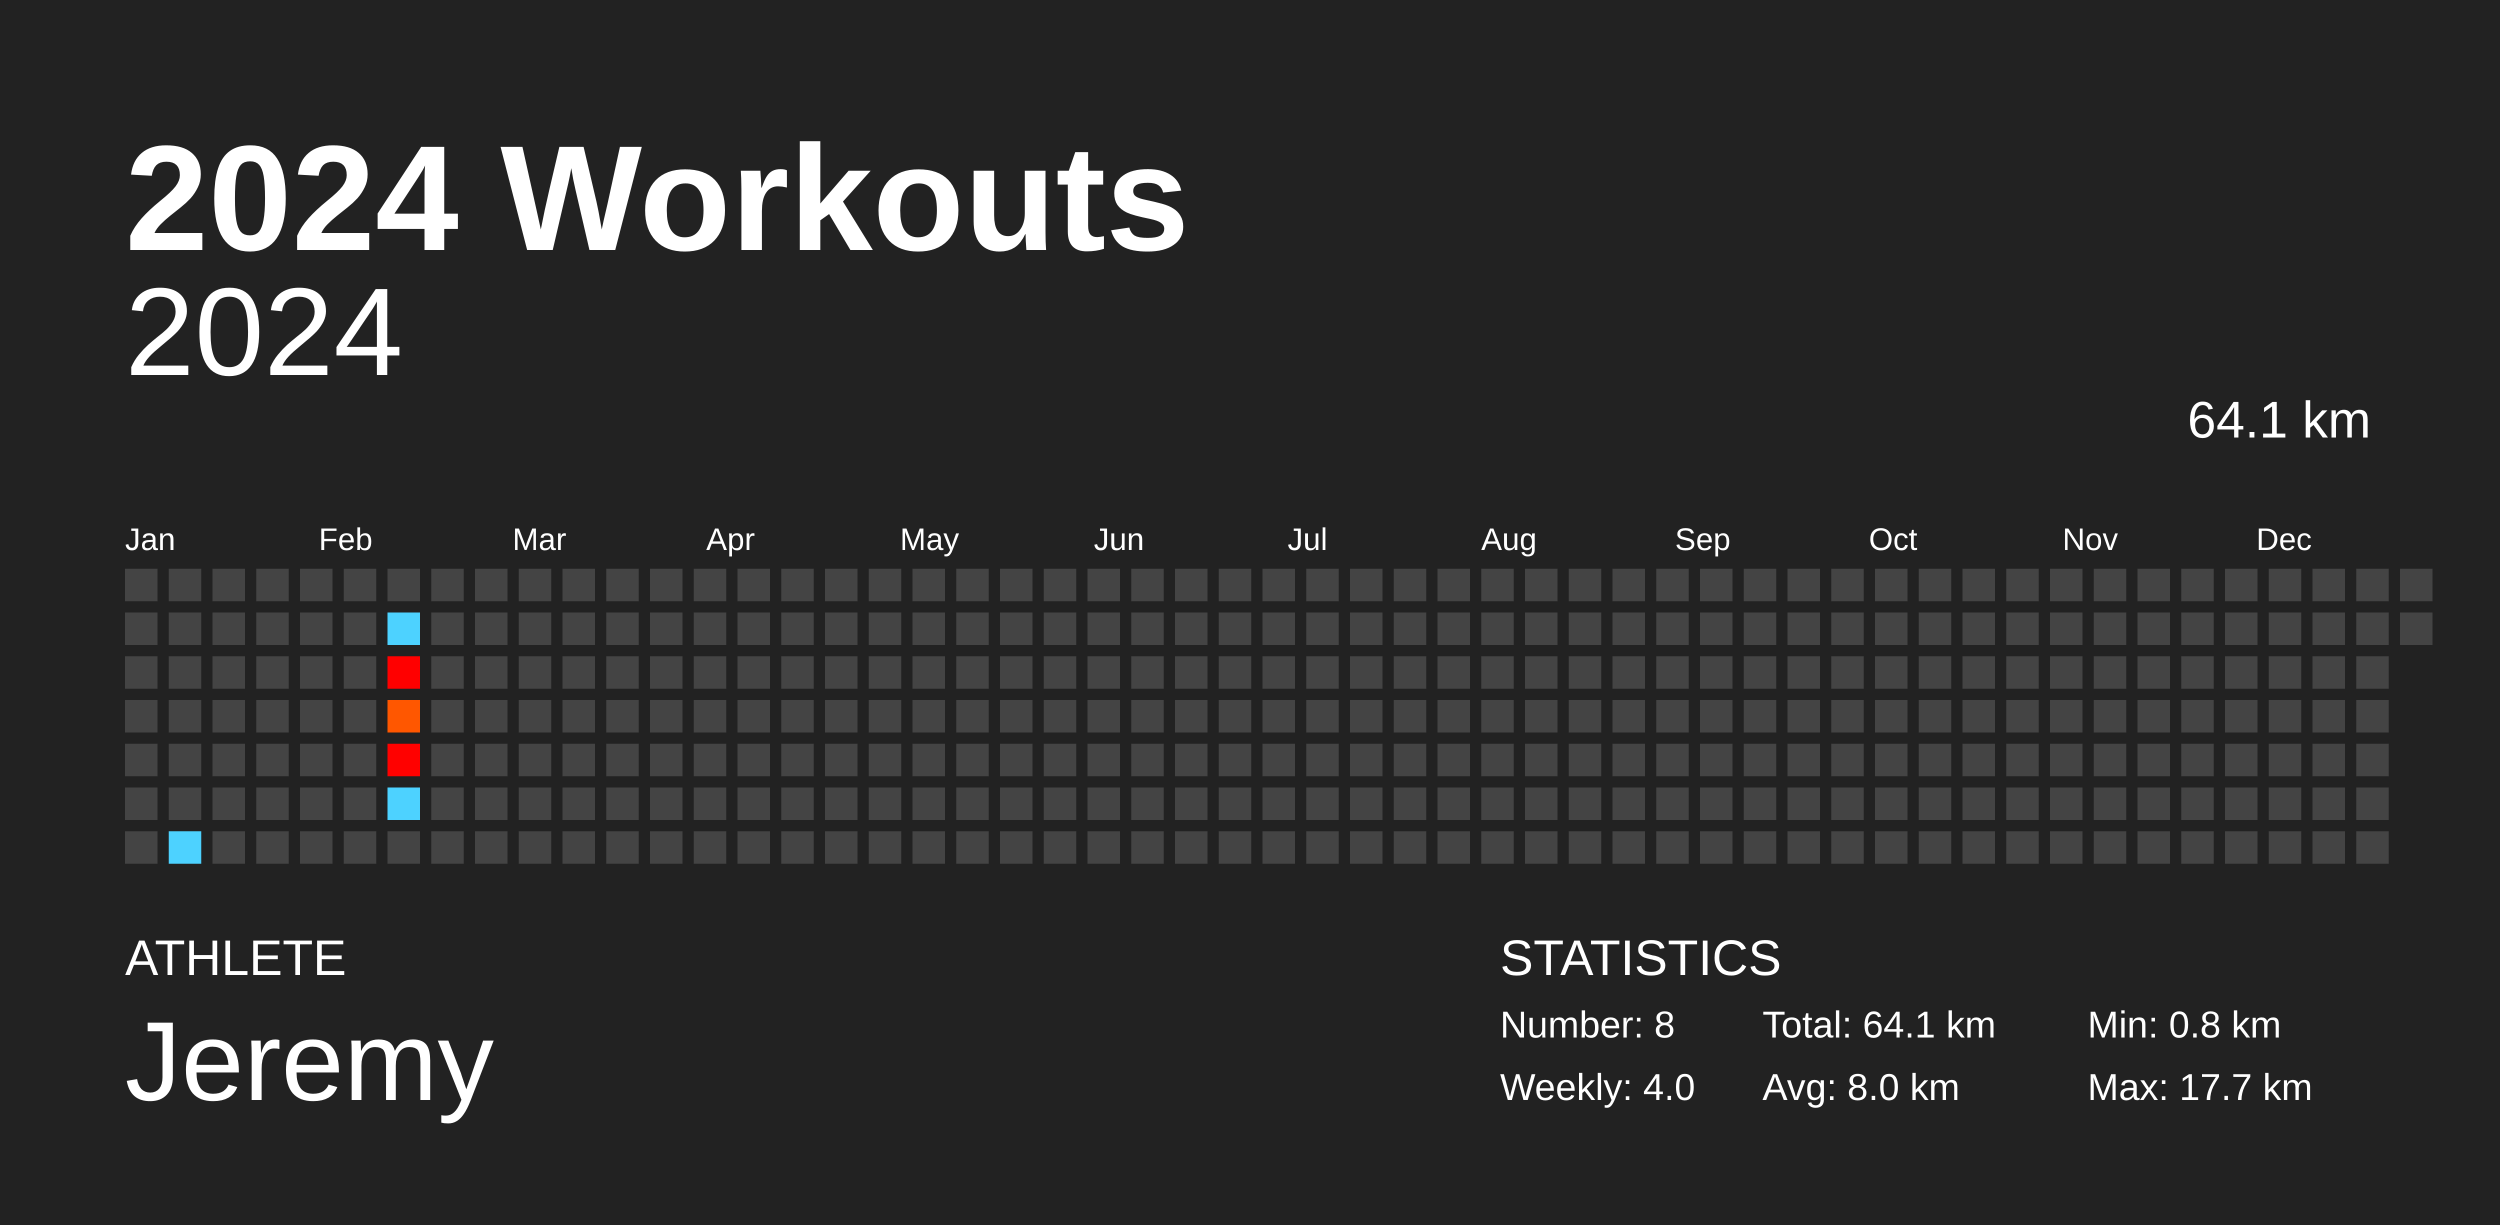
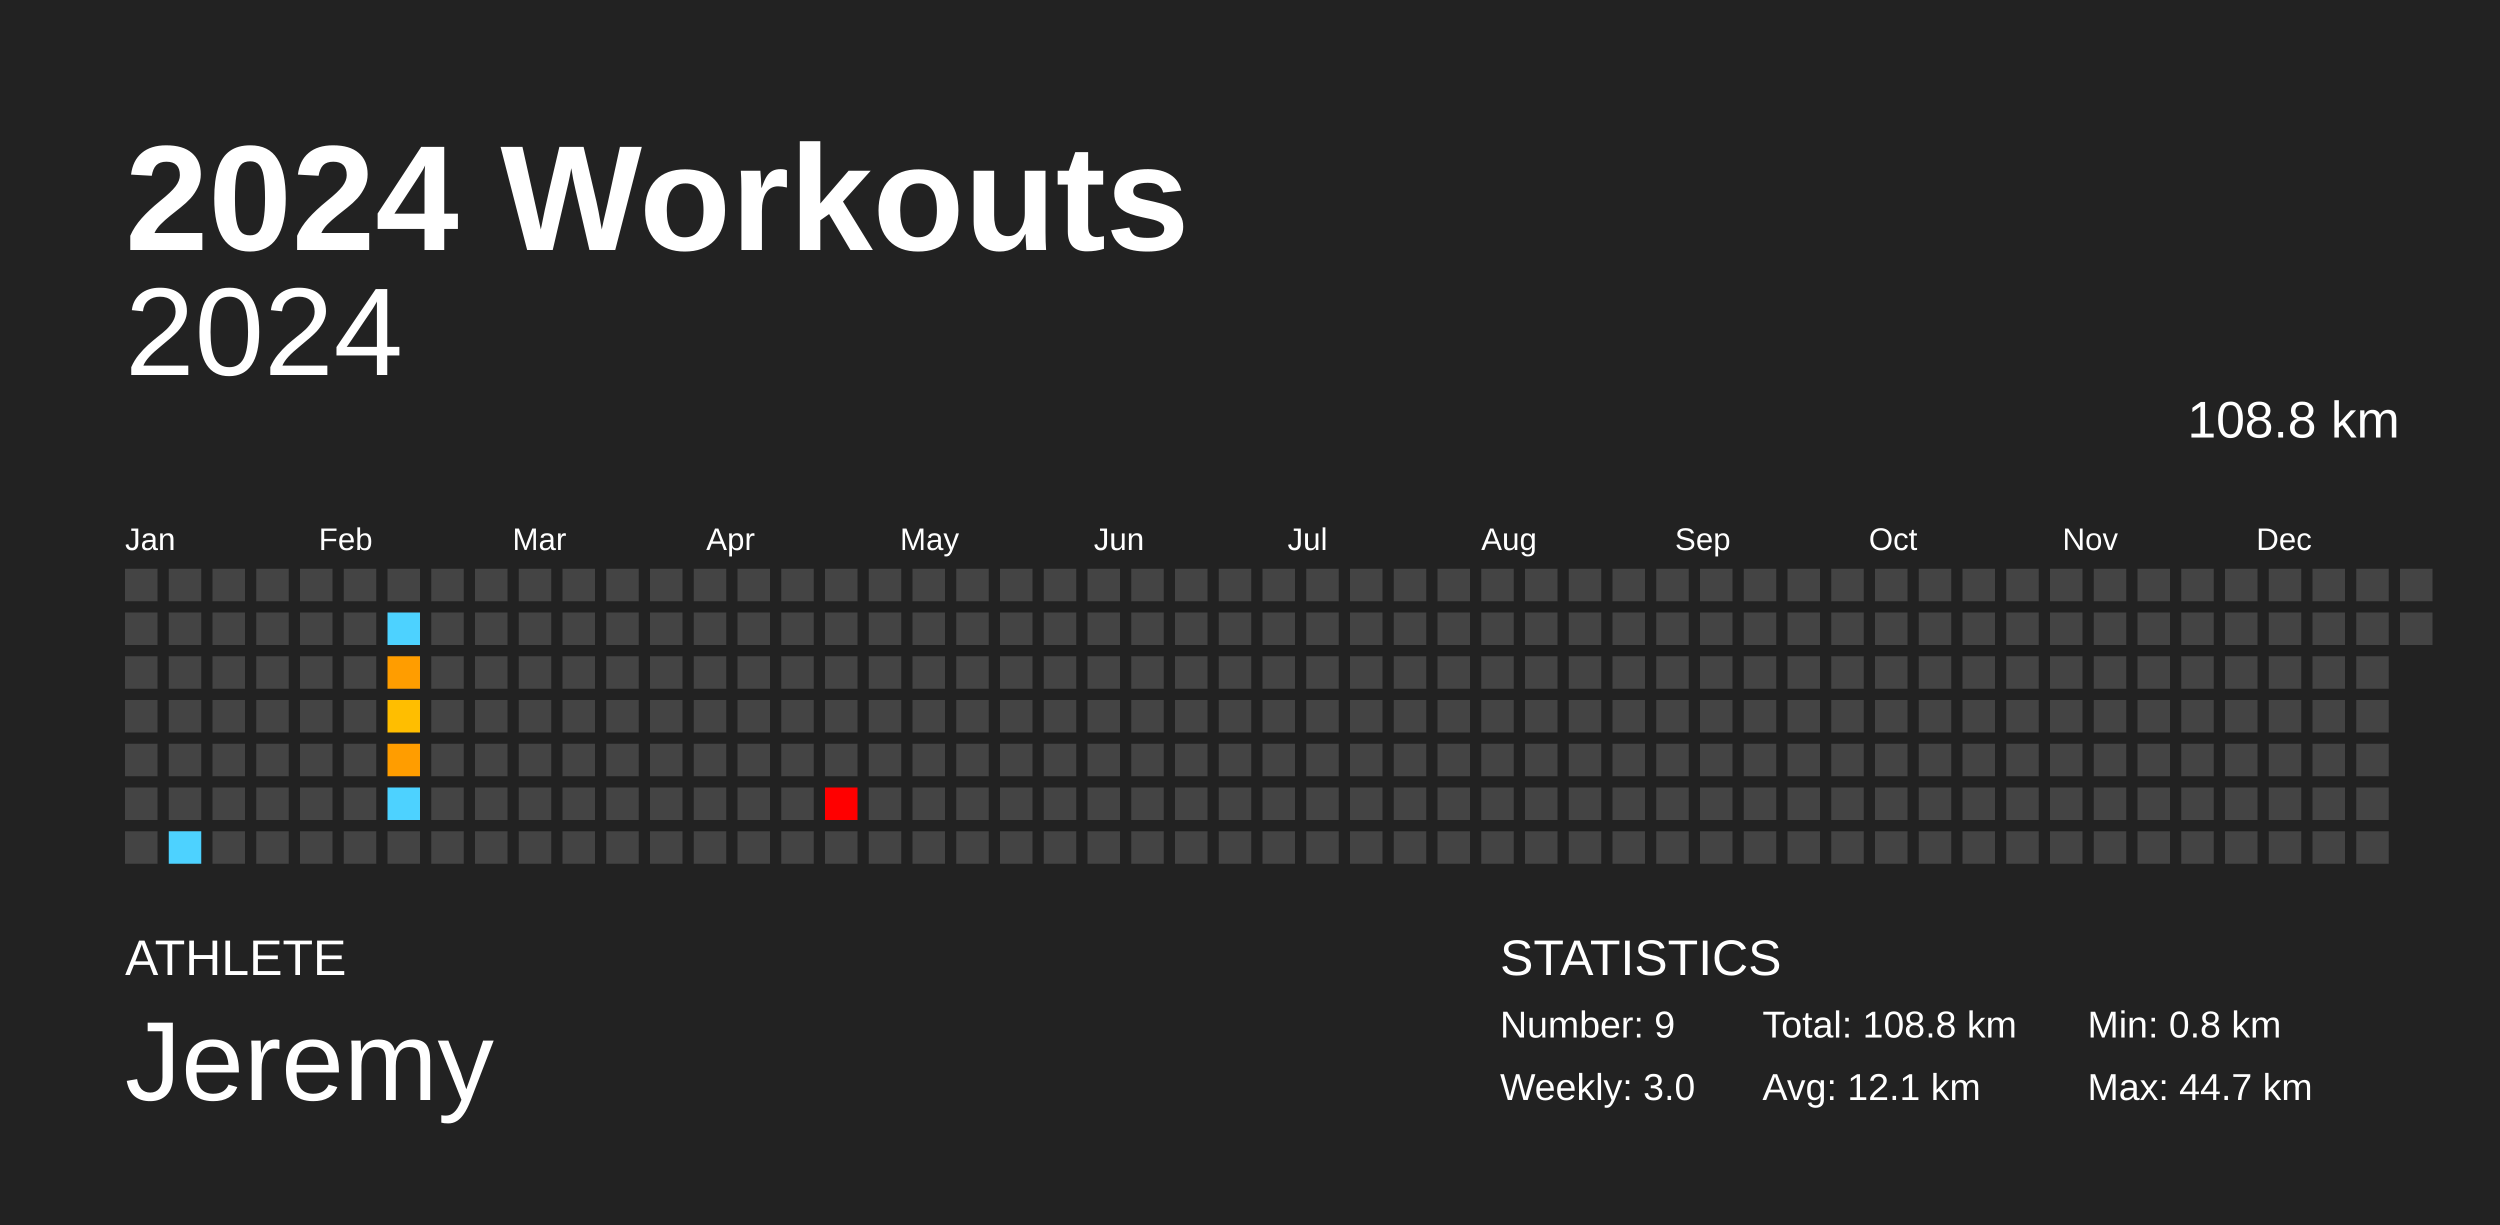
<svg xmlns="http://www.w3.org/2000/svg" baseProfile="full" height="98mm" version="1.1" viewBox="0,0,200,98" width="200mm">
  <defs />
  <rect fill="#222222" height="98" width="200" x="0" y="0" />
  <text fill="#FFFFFF" style="font-size:12px; font-family:Arial; font-weight:bold;" x="10" y="20">2024 Workouts</text>
  <text fill="#FFFFFF" style="font-size:4px; font-family:Arial" x="10" y="78">ATHLETE</text>
  <text fill="#FFFFFF" style="font-size:9px; font-family:Arial" x="10" y="88">Jeremy</text>
  <text fill="#FFFFFF" style="font-size:4px; font-family:Arial" x="120" y="78">STATISTICS</text>
-   <text fill="#FFFFFF" style="font-size:3px; font-family:Arial" x="120" y="83">Number: 8</text>
-   <text fill="#FFFFFF" style="font-size:3px; font-family:Arial" x="120" y="88">Weekly: 4.0</text>
-   <text fill="#FFFFFF" style="font-size:3px; font-family:Arial" x="141" y="83">Total: 64.1 km</text>
-   <text fill="#FFFFFF" style="font-size:3px; font-family:Arial" x="141" y="88">Avg: 8.0 km</text>
+   <text fill="#FFFFFF" style="font-size:3px; font-family:Arial" x="120" y="83">Number: 9</text>
+   <text fill="#FFFFFF" style="font-size:3px; font-family:Arial" x="120" y="88">Weekly: 3.0</text>
+   <text fill="#FFFFFF" style="font-size:3px; font-family:Arial" x="141" y="83">Total: 108.8 km</text>
+   <text fill="#FFFFFF" style="font-size:3px; font-family:Arial" x="141" y="88">Avg: 12.1 km</text>
  <text fill="#FFFFFF" style="font-size:3px; font-family:Arial" x="167" y="83">Min: 0.8 km</text>
-   <text fill="#FFFFFF" style="font-size:3px; font-family:Arial" x="167" y="88">Max: 17.7 km</text>
+   <text fill="#FFFFFF" style="font-size:3px; font-family:Arial" x="167" y="88">Max: 44.7 km</text>
  <text alignment-baseline="hanging" fill="#FFFFFF" style="font-size:10.0px; font-family:Arial;" x="10" y="30">2024</text>
-   <text alignment-baseline="hanging" fill="#FFFFFF" style="font-size:4.125px; font-family:Arial;" x="175" y="35">64.1 km</text>
+   <text alignment-baseline="hanging" fill="#FFFFFF" style="font-size:4.125px; font-family:Arial;" x="175" y="35">108.8 km</text>
  <text fill="#FFFFFF" style="font-size:2.5px; font-family:Arial" x="10.0" y="44">Jan</text>
  <text fill="#FFFFFF" style="font-size:2.5px; font-family:Arial" x="25.5" y="44">Feb</text>
  <text fill="#FFFFFF" style="font-size:2.5px; font-family:Arial" x="41.0" y="44">Mar</text>
  <text fill="#FFFFFF" style="font-size:2.5px; font-family:Arial" x="56.5" y="44">Apr</text>
  <text fill="#FFFFFF" style="font-size:2.5px; font-family:Arial" x="72.0" y="44">May</text>
  <text fill="#FFFFFF" style="font-size:2.5px; font-family:Arial" x="87.5" y="44">Jun</text>
  <text fill="#FFFFFF" style="font-size:2.5px; font-family:Arial" x="103.0" y="44">Jul</text>
  <text fill="#FFFFFF" style="font-size:2.5px; font-family:Arial" x="118.5" y="44">Aug</text>
  <text fill="#FFFFFF" style="font-size:2.5px; font-family:Arial" x="134.0" y="44">Sep</text>
  <text fill="#FFFFFF" style="font-size:2.5px; font-family:Arial" x="149.5" y="44">Oct</text>
  <text fill="#FFFFFF" style="font-size:2.5px; font-family:Arial" x="165.0" y="44">Nov</text>
  <text fill="#FFFFFF" style="font-size:2.5px; font-family:Arial" x="180.5" y="44">Dec</text>
  <rect fill="#444444" height="2.6" width="2.6" x="10.0" y="45.5" />
  <rect fill="#444444" height="2.6" width="2.6" x="10.0" y="49.0" />
  <rect fill="#444444" height="2.6" width="2.6" x="10.0" y="52.5" />
  <rect fill="#444444" height="2.6" width="2.6" x="10.0" y="56.0" />
  <rect fill="#444444" height="2.6" width="2.6" x="10.0" y="59.5" />
  <rect fill="#444444" height="2.6" width="2.6" x="10.0" y="63.0" />
  <rect fill="#444444" height="2.6" width="2.6" x="10.0" y="66.5" />
  <rect fill="#444444" height="2.6" width="2.6" x="13.5" y="45.5" />
  <rect fill="#444444" height="2.6" width="2.6" x="13.5" y="49.0" />
  <rect fill="#444444" height="2.6" width="2.6" x="13.5" y="52.5" />
  <rect fill="#444444" height="2.6" width="2.6" x="13.5" y="56.0" />
  <rect fill="#444444" height="2.6" width="2.6" x="13.5" y="59.5" />
  <rect fill="#444444" height="2.6" width="2.6" x="13.5" y="63.0" />
  <rect fill="#4dd2ff" height="2.6" width="2.6" x="13.5" y="66.5" />
  <rect fill="#444444" height="2.6" width="2.6" x="17.0" y="45.5" />
  <rect fill="#444444" height="2.6" width="2.6" x="17.0" y="49.0" />
  <rect fill="#444444" height="2.6" width="2.6" x="17.0" y="52.5" />
  <rect fill="#444444" height="2.6" width="2.6" x="17.0" y="56.0" />
  <rect fill="#444444" height="2.6" width="2.6" x="17.0" y="59.5" />
  <rect fill="#444444" height="2.6" width="2.6" x="17.0" y="63.0" />
  <rect fill="#444444" height="2.6" width="2.6" x="17.0" y="66.5" />
  <rect fill="#444444" height="2.6" width="2.6" x="20.5" y="45.5" />
  <rect fill="#444444" height="2.6" width="2.6" x="20.5" y="49.0" />
  <rect fill="#444444" height="2.6" width="2.6" x="20.5" y="52.5" />
  <rect fill="#444444" height="2.6" width="2.6" x="20.5" y="56.0" />
  <rect fill="#444444" height="2.6" width="2.6" x="20.5" y="59.5" />
  <rect fill="#444444" height="2.6" width="2.6" x="20.5" y="63.0" />
  <rect fill="#444444" height="2.6" width="2.6" x="20.5" y="66.5" />
  <rect fill="#444444" height="2.6" width="2.6" x="24.0" y="45.5" />
  <rect fill="#444444" height="2.6" width="2.6" x="24.0" y="49.0" />
  <rect fill="#444444" height="2.6" width="2.6" x="24.0" y="52.5" />
  <rect fill="#444444" height="2.6" width="2.6" x="24.0" y="56.0" />
  <rect fill="#444444" height="2.6" width="2.6" x="24.0" y="59.5" />
  <rect fill="#444444" height="2.6" width="2.6" x="24.0" y="63.0" />
  <rect fill="#444444" height="2.6" width="2.6" x="24.0" y="66.5" />
  <rect fill="#444444" height="2.6" width="2.6" x="27.5" y="45.5" />
  <rect fill="#444444" height="2.6" width="2.6" x="27.5" y="49.0" />
  <rect fill="#444444" height="2.6" width="2.6" x="27.5" y="52.5" />
  <rect fill="#444444" height="2.6" width="2.6" x="27.5" y="56.0" />
  <rect fill="#444444" height="2.6" width="2.6" x="27.5" y="59.5" />
  <rect fill="#444444" height="2.6" width="2.6" x="27.5" y="63.0" />
  <rect fill="#444444" height="2.6" width="2.6" x="27.5" y="66.5" />
  <rect fill="#444444" height="2.6" width="2.6" x="31.0" y="45.5" />
  <rect fill="#4dd2ff" height="2.6" width="2.6" x="31.0" y="49.0" />
-   <rect fill="#ff0000" height="2.6" width="2.6" x="31.0" y="52.5" />
-   <rect fill="#ff5700" height="2.6" width="2.6" x="31.0" y="56.0" />
-   <rect fill="#ff0100" height="2.6" width="2.6" x="31.0" y="59.5" />
+   <rect fill="#ff9d00" height="2.6" width="2.6" x="31.0" y="52.5" />
+   <rect fill="#ffbe00" height="2.6" width="2.6" x="31.0" y="56.0" />
+   <rect fill="#ff9d00" height="2.6" width="2.6" x="31.0" y="59.5" />
  <rect fill="#4dd2ff" height="2.6" width="2.6" x="31.0" y="63.0" />
  <rect fill="#444444" height="2.6" width="2.6" x="31.0" y="66.5" />
  <rect fill="#444444" height="2.6" width="2.6" x="34.5" y="45.5" />
  <rect fill="#444444" height="2.6" width="2.6" x="34.5" y="49.0" />
  <rect fill="#444444" height="2.6" width="2.6" x="34.5" y="52.5" />
  <rect fill="#444444" height="2.6" width="2.6" x="34.5" y="56.0" />
  <rect fill="#444444" height="2.6" width="2.6" x="34.5" y="59.5" />
  <rect fill="#444444" height="2.6" width="2.6" x="34.5" y="63.0" />
  <rect fill="#444444" height="2.6" width="2.6" x="34.5" y="66.5" />
  <rect fill="#444444" height="2.6" width="2.6" x="38.0" y="45.5" />
  <rect fill="#444444" height="2.6" width="2.6" x="38.0" y="49.0" />
  <rect fill="#444444" height="2.6" width="2.6" x="38.0" y="52.5" />
  <rect fill="#444444" height="2.6" width="2.6" x="38.0" y="56.0" />
  <rect fill="#444444" height="2.6" width="2.6" x="38.0" y="59.5" />
  <rect fill="#444444" height="2.6" width="2.6" x="38.0" y="63.0" />
  <rect fill="#444444" height="2.6" width="2.6" x="38.0" y="66.5" />
  <rect fill="#444444" height="2.6" width="2.6" x="41.5" y="45.5" />
  <rect fill="#444444" height="2.6" width="2.6" x="41.5" y="49.0" />
  <rect fill="#444444" height="2.6" width="2.6" x="41.5" y="52.5" />
  <rect fill="#444444" height="2.6" width="2.6" x="41.5" y="56.0" />
  <rect fill="#444444" height="2.6" width="2.6" x="41.5" y="59.5" />
  <rect fill="#444444" height="2.6" width="2.6" x="41.5" y="63.0" />
  <rect fill="#444444" height="2.6" width="2.6" x="41.5" y="66.5" />
  <rect fill="#444444" height="2.6" width="2.6" x="45.0" y="45.5" />
  <rect fill="#444444" height="2.6" width="2.6" x="45.0" y="49.0" />
  <rect fill="#444444" height="2.6" width="2.6" x="45.0" y="52.5" />
  <rect fill="#444444" height="2.6" width="2.6" x="45.0" y="56.0" />
  <rect fill="#444444" height="2.6" width="2.6" x="45.0" y="59.5" />
  <rect fill="#444444" height="2.6" width="2.6" x="45.0" y="63.0" />
  <rect fill="#444444" height="2.6" width="2.6" x="45.0" y="66.5" />
  <rect fill="#444444" height="2.6" width="2.6" x="48.5" y="45.5" />
  <rect fill="#444444" height="2.6" width="2.6" x="48.5" y="49.0" />
  <rect fill="#444444" height="2.6" width="2.6" x="48.5" y="52.5" />
  <rect fill="#444444" height="2.6" width="2.6" x="48.5" y="56.0" />
  <rect fill="#444444" height="2.6" width="2.6" x="48.5" y="59.5" />
  <rect fill="#444444" height="2.6" width="2.6" x="48.5" y="63.0" />
  <rect fill="#444444" height="2.6" width="2.6" x="48.5" y="66.5" />
  <rect fill="#444444" height="2.6" width="2.6" x="52.0" y="45.5" />
  <rect fill="#444444" height="2.6" width="2.6" x="52.0" y="49.0" />
  <rect fill="#444444" height="2.6" width="2.6" x="52.0" y="52.5" />
  <rect fill="#444444" height="2.6" width="2.6" x="52.0" y="56.0" />
  <rect fill="#444444" height="2.6" width="2.6" x="52.0" y="59.5" />
  <rect fill="#444444" height="2.6" width="2.6" x="52.0" y="63.0" />
  <rect fill="#444444" height="2.6" width="2.6" x="52.0" y="66.5" />
  <rect fill="#444444" height="2.6" width="2.6" x="55.5" y="45.5" />
  <rect fill="#444444" height="2.6" width="2.6" x="55.5" y="49.0" />
  <rect fill="#444444" height="2.6" width="2.6" x="55.5" y="52.5" />
  <rect fill="#444444" height="2.6" width="2.6" x="55.5" y="56.0" />
  <rect fill="#444444" height="2.6" width="2.6" x="55.5" y="59.5" />
  <rect fill="#444444" height="2.6" width="2.6" x="55.5" y="63.0" />
  <rect fill="#444444" height="2.6" width="2.6" x="55.5" y="66.5" />
  <rect fill="#444444" height="2.6" width="2.6" x="59.0" y="45.5" />
  <rect fill="#444444" height="2.6" width="2.6" x="59.0" y="49.0" />
  <rect fill="#444444" height="2.6" width="2.6" x="59.0" y="52.5" />
  <rect fill="#444444" height="2.6" width="2.6" x="59.0" y="56.0" />
  <rect fill="#444444" height="2.6" width="2.6" x="59.0" y="59.5" />
  <rect fill="#444444" height="2.6" width="2.6" x="59.0" y="63.0" />
  <rect fill="#444444" height="2.6" width="2.6" x="59.0" y="66.5" />
  <rect fill="#444444" height="2.6" width="2.6" x="62.5" y="45.5" />
  <rect fill="#444444" height="2.6" width="2.6" x="62.5" y="49.0" />
  <rect fill="#444444" height="2.6" width="2.6" x="62.5" y="52.5" />
  <rect fill="#444444" height="2.6" width="2.6" x="62.5" y="56.0" />
  <rect fill="#444444" height="2.6" width="2.6" x="62.5" y="59.5" />
  <rect fill="#444444" height="2.6" width="2.6" x="62.5" y="63.0" />
  <rect fill="#444444" height="2.6" width="2.6" x="62.5" y="66.5" />
  <rect fill="#444444" height="2.6" width="2.6" x="66.0" y="45.5" />
  <rect fill="#444444" height="2.6" width="2.6" x="66.0" y="49.0" />
  <rect fill="#444444" height="2.6" width="2.6" x="66.0" y="52.5" />
  <rect fill="#444444" height="2.6" width="2.6" x="66.0" y="56.0" />
  <rect fill="#444444" height="2.6" width="2.6" x="66.0" y="59.5" />
-   <rect fill="#444444" height="2.6" width="2.6" x="66.0" y="63.0" />
+   <rect fill="red" height="2.6" width="2.6" x="66.0" y="63.0" />
  <rect fill="#444444" height="2.6" width="2.6" x="66.0" y="66.5" />
  <rect fill="#444444" height="2.6" width="2.6" x="69.5" y="45.5" />
  <rect fill="#444444" height="2.6" width="2.6" x="69.5" y="49.0" />
  <rect fill="#444444" height="2.6" width="2.6" x="69.5" y="52.5" />
  <rect fill="#444444" height="2.6" width="2.6" x="69.5" y="56.0" />
  <rect fill="#444444" height="2.6" width="2.6" x="69.5" y="59.5" />
  <rect fill="#444444" height="2.6" width="2.6" x="69.5" y="63.0" />
  <rect fill="#444444" height="2.6" width="2.6" x="69.5" y="66.5" />
  <rect fill="#444444" height="2.6" width="2.6" x="73.0" y="45.5" />
  <rect fill="#444444" height="2.6" width="2.6" x="73.0" y="49.0" />
  <rect fill="#444444" height="2.6" width="2.6" x="73.0" y="52.5" />
  <rect fill="#444444" height="2.6" width="2.6" x="73.0" y="56.0" />
  <rect fill="#444444" height="2.6" width="2.6" x="73.0" y="59.5" />
  <rect fill="#444444" height="2.6" width="2.6" x="73.0" y="63.0" />
  <rect fill="#444444" height="2.6" width="2.6" x="73.0" y="66.5" />
  <rect fill="#444444" height="2.6" width="2.6" x="76.5" y="45.5" />
  <rect fill="#444444" height="2.6" width="2.6" x="76.5" y="49.0" />
  <rect fill="#444444" height="2.6" width="2.6" x="76.5" y="52.5" />
  <rect fill="#444444" height="2.6" width="2.6" x="76.5" y="56.0" />
  <rect fill="#444444" height="2.6" width="2.6" x="76.5" y="59.5" />
  <rect fill="#444444" height="2.6" width="2.6" x="76.5" y="63.0" />
  <rect fill="#444444" height="2.6" width="2.6" x="76.5" y="66.5" />
  <rect fill="#444444" height="2.6" width="2.6" x="80.0" y="45.5" />
  <rect fill="#444444" height="2.6" width="2.6" x="80.0" y="49.0" />
  <rect fill="#444444" height="2.6" width="2.6" x="80.0" y="52.5" />
  <rect fill="#444444" height="2.6" width="2.6" x="80.0" y="56.0" />
  <rect fill="#444444" height="2.6" width="2.6" x="80.0" y="59.5" />
  <rect fill="#444444" height="2.6" width="2.6" x="80.0" y="63.0" />
  <rect fill="#444444" height="2.6" width="2.6" x="80.0" y="66.5" />
  <rect fill="#444444" height="2.6" width="2.6" x="83.5" y="45.5" />
  <rect fill="#444444" height="2.6" width="2.6" x="83.5" y="49.0" />
  <rect fill="#444444" height="2.6" width="2.6" x="83.5" y="52.5" />
  <rect fill="#444444" height="2.6" width="2.6" x="83.5" y="56.0" />
  <rect fill="#444444" height="2.6" width="2.6" x="83.5" y="59.5" />
  <rect fill="#444444" height="2.6" width="2.6" x="83.5" y="63.0" />
  <rect fill="#444444" height="2.6" width="2.6" x="83.5" y="66.5" />
  <rect fill="#444444" height="2.6" width="2.6" x="87.0" y="45.5" />
  <rect fill="#444444" height="2.6" width="2.6" x="87.0" y="49.0" />
  <rect fill="#444444" height="2.6" width="2.6" x="87.0" y="52.5" />
  <rect fill="#444444" height="2.6" width="2.6" x="87.0" y="56.0" />
  <rect fill="#444444" height="2.6" width="2.6" x="87.0" y="59.5" />
  <rect fill="#444444" height="2.6" width="2.6" x="87.0" y="63.0" />
  <rect fill="#444444" height="2.6" width="2.6" x="87.0" y="66.5" />
  <rect fill="#444444" height="2.6" width="2.6" x="90.5" y="45.5" />
  <rect fill="#444444" height="2.6" width="2.6" x="90.5" y="49.0" />
  <rect fill="#444444" height="2.6" width="2.6" x="90.5" y="52.5" />
  <rect fill="#444444" height="2.6" width="2.6" x="90.5" y="56.0" />
  <rect fill="#444444" height="2.6" width="2.6" x="90.5" y="59.5" />
  <rect fill="#444444" height="2.6" width="2.6" x="90.5" y="63.0" />
  <rect fill="#444444" height="2.6" width="2.6" x="90.5" y="66.5" />
  <rect fill="#444444" height="2.6" width="2.6" x="94.0" y="45.5" />
  <rect fill="#444444" height="2.6" width="2.6" x="94.0" y="49.0" />
  <rect fill="#444444" height="2.6" width="2.6" x="94.0" y="52.5" />
  <rect fill="#444444" height="2.6" width="2.6" x="94.0" y="56.0" />
  <rect fill="#444444" height="2.6" width="2.6" x="94.0" y="59.5" />
  <rect fill="#444444" height="2.6" width="2.6" x="94.0" y="63.0" />
  <rect fill="#444444" height="2.6" width="2.6" x="94.0" y="66.5" />
  <rect fill="#444444" height="2.6" width="2.6" x="97.5" y="45.5" />
  <rect fill="#444444" height="2.6" width="2.6" x="97.5" y="49.0" />
  <rect fill="#444444" height="2.6" width="2.6" x="97.5" y="52.5" />
  <rect fill="#444444" height="2.6" width="2.6" x="97.5" y="56.0" />
  <rect fill="#444444" height="2.6" width="2.6" x="97.5" y="59.5" />
  <rect fill="#444444" height="2.6" width="2.6" x="97.5" y="63.0" />
  <rect fill="#444444" height="2.6" width="2.6" x="97.5" y="66.5" />
  <rect fill="#444444" height="2.6" width="2.6" x="101.0" y="45.5" />
  <rect fill="#444444" height="2.6" width="2.6" x="101.0" y="49.0" />
  <rect fill="#444444" height="2.6" width="2.6" x="101.0" y="52.5" />
  <rect fill="#444444" height="2.6" width="2.6" x="101.0" y="56.0" />
  <rect fill="#444444" height="2.6" width="2.6" x="101.0" y="59.5" />
  <rect fill="#444444" height="2.6" width="2.6" x="101.0" y="63.0" />
  <rect fill="#444444" height="2.6" width="2.6" x="101.0" y="66.5" />
  <rect fill="#444444" height="2.6" width="2.6" x="104.5" y="45.5" />
  <rect fill="#444444" height="2.6" width="2.6" x="104.5" y="49.0" />
  <rect fill="#444444" height="2.6" width="2.6" x="104.5" y="52.5" />
  <rect fill="#444444" height="2.6" width="2.6" x="104.5" y="56.0" />
  <rect fill="#444444" height="2.6" width="2.6" x="104.5" y="59.5" />
  <rect fill="#444444" height="2.6" width="2.6" x="104.5" y="63.0" />
  <rect fill="#444444" height="2.6" width="2.6" x="104.5" y="66.5" />
  <rect fill="#444444" height="2.6" width="2.6" x="108.0" y="45.5" />
  <rect fill="#444444" height="2.6" width="2.6" x="108.0" y="49.0" />
  <rect fill="#444444" height="2.6" width="2.6" x="108.0" y="52.5" />
  <rect fill="#444444" height="2.6" width="2.6" x="108.0" y="56.0" />
  <rect fill="#444444" height="2.6" width="2.6" x="108.0" y="59.5" />
  <rect fill="#444444" height="2.6" width="2.6" x="108.0" y="63.0" />
  <rect fill="#444444" height="2.6" width="2.6" x="108.0" y="66.5" />
  <rect fill="#444444" height="2.6" width="2.6" x="111.5" y="45.5" />
  <rect fill="#444444" height="2.6" width="2.6" x="111.5" y="49.0" />
  <rect fill="#444444" height="2.6" width="2.6" x="111.5" y="52.5" />
  <rect fill="#444444" height="2.6" width="2.6" x="111.5" y="56.0" />
  <rect fill="#444444" height="2.6" width="2.6" x="111.5" y="59.5" />
  <rect fill="#444444" height="2.6" width="2.6" x="111.5" y="63.0" />
  <rect fill="#444444" height="2.6" width="2.6" x="111.5" y="66.5" />
  <rect fill="#444444" height="2.6" width="2.6" x="115.0" y="45.5" />
  <rect fill="#444444" height="2.6" width="2.6" x="115.0" y="49.0" />
  <rect fill="#444444" height="2.6" width="2.6" x="115.0" y="52.5" />
  <rect fill="#444444" height="2.6" width="2.6" x="115.0" y="56.0" />
  <rect fill="#444444" height="2.6" width="2.6" x="115.0" y="59.5" />
  <rect fill="#444444" height="2.6" width="2.6" x="115.0" y="63.0" />
  <rect fill="#444444" height="2.6" width="2.6" x="115.0" y="66.5" />
  <rect fill="#444444" height="2.6" width="2.6" x="118.5" y="45.5" />
  <rect fill="#444444" height="2.6" width="2.6" x="118.5" y="49.0" />
  <rect fill="#444444" height="2.6" width="2.6" x="118.5" y="52.5" />
  <rect fill="#444444" height="2.6" width="2.6" x="118.5" y="56.0" />
  <rect fill="#444444" height="2.6" width="2.6" x="118.5" y="59.5" />
  <rect fill="#444444" height="2.6" width="2.6" x="118.5" y="63.0" />
  <rect fill="#444444" height="2.6" width="2.6" x="118.5" y="66.5" />
  <rect fill="#444444" height="2.6" width="2.6" x="122.0" y="45.5" />
  <rect fill="#444444" height="2.6" width="2.6" x="122.0" y="49.0" />
  <rect fill="#444444" height="2.6" width="2.6" x="122.0" y="52.5" />
  <rect fill="#444444" height="2.6" width="2.6" x="122.0" y="56.0" />
  <rect fill="#444444" height="2.6" width="2.6" x="122.0" y="59.5" />
  <rect fill="#444444" height="2.6" width="2.6" x="122.0" y="63.0" />
  <rect fill="#444444" height="2.6" width="2.6" x="122.0" y="66.5" />
  <rect fill="#444444" height="2.6" width="2.6" x="125.5" y="45.5" />
  <rect fill="#444444" height="2.6" width="2.6" x="125.5" y="49.0" />
  <rect fill="#444444" height="2.6" width="2.6" x="125.5" y="52.5" />
  <rect fill="#444444" height="2.6" width="2.6" x="125.5" y="56.0" />
  <rect fill="#444444" height="2.6" width="2.6" x="125.5" y="59.5" />
  <rect fill="#444444" height="2.6" width="2.6" x="125.5" y="63.0" />
  <rect fill="#444444" height="2.6" width="2.6" x="125.5" y="66.5" />
  <rect fill="#444444" height="2.6" width="2.6" x="129.0" y="45.5" />
  <rect fill="#444444" height="2.6" width="2.6" x="129.0" y="49.0" />
  <rect fill="#444444" height="2.6" width="2.6" x="129.0" y="52.5" />
  <rect fill="#444444" height="2.6" width="2.6" x="129.0" y="56.0" />
  <rect fill="#444444" height="2.6" width="2.6" x="129.0" y="59.5" />
  <rect fill="#444444" height="2.6" width="2.6" x="129.0" y="63.0" />
  <rect fill="#444444" height="2.6" width="2.6" x="129.0" y="66.5" />
  <rect fill="#444444" height="2.6" width="2.6" x="132.5" y="45.5" />
  <rect fill="#444444" height="2.6" width="2.6" x="132.5" y="49.0" />
  <rect fill="#444444" height="2.6" width="2.6" x="132.5" y="52.5" />
  <rect fill="#444444" height="2.6" width="2.6" x="132.5" y="56.0" />
  <rect fill="#444444" height="2.6" width="2.6" x="132.5" y="59.5" />
  <rect fill="#444444" height="2.6" width="2.6" x="132.5" y="63.0" />
  <rect fill="#444444" height="2.6" width="2.6" x="132.5" y="66.5" />
  <rect fill="#444444" height="2.6" width="2.6" x="136.0" y="45.5" />
  <rect fill="#444444" height="2.6" width="2.6" x="136.0" y="49.0" />
  <rect fill="#444444" height="2.6" width="2.6" x="136.0" y="52.5" />
  <rect fill="#444444" height="2.6" width="2.6" x="136.0" y="56.0" />
  <rect fill="#444444" height="2.6" width="2.6" x="136.0" y="59.5" />
  <rect fill="#444444" height="2.6" width="2.6" x="136.0" y="63.0" />
  <rect fill="#444444" height="2.6" width="2.6" x="136.0" y="66.5" />
  <rect fill="#444444" height="2.6" width="2.6" x="139.5" y="45.5" />
  <rect fill="#444444" height="2.6" width="2.6" x="139.5" y="49.0" />
  <rect fill="#444444" height="2.6" width="2.6" x="139.5" y="52.5" />
  <rect fill="#444444" height="2.6" width="2.6" x="139.5" y="56.0" />
  <rect fill="#444444" height="2.6" width="2.6" x="139.5" y="59.5" />
  <rect fill="#444444" height="2.6" width="2.6" x="139.5" y="63.0" />
  <rect fill="#444444" height="2.6" width="2.6" x="139.5" y="66.5" />
  <rect fill="#444444" height="2.6" width="2.6" x="143.0" y="45.5" />
  <rect fill="#444444" height="2.6" width="2.6" x="143.0" y="49.0" />
  <rect fill="#444444" height="2.6" width="2.6" x="143.0" y="52.5" />
  <rect fill="#444444" height="2.6" width="2.6" x="143.0" y="56.0" />
  <rect fill="#444444" height="2.6" width="2.6" x="143.0" y="59.5" />
  <rect fill="#444444" height="2.6" width="2.6" x="143.0" y="63.0" />
  <rect fill="#444444" height="2.6" width="2.6" x="143.0" y="66.5" />
  <rect fill="#444444" height="2.6" width="2.6" x="146.5" y="45.5" />
  <rect fill="#444444" height="2.6" width="2.6" x="146.5" y="49.0" />
  <rect fill="#444444" height="2.6" width="2.6" x="146.5" y="52.5" />
  <rect fill="#444444" height="2.6" width="2.6" x="146.5" y="56.0" />
  <rect fill="#444444" height="2.6" width="2.6" x="146.5" y="59.5" />
  <rect fill="#444444" height="2.6" width="2.6" x="146.5" y="63.0" />
  <rect fill="#444444" height="2.6" width="2.6" x="146.5" y="66.5" />
  <rect fill="#444444" height="2.6" width="2.6" x="150.0" y="45.5" />
  <rect fill="#444444" height="2.6" width="2.6" x="150.0" y="49.0" />
  <rect fill="#444444" height="2.6" width="2.6" x="150.0" y="52.5" />
  <rect fill="#444444" height="2.6" width="2.6" x="150.0" y="56.0" />
  <rect fill="#444444" height="2.6" width="2.6" x="150.0" y="59.5" />
  <rect fill="#444444" height="2.6" width="2.6" x="150.0" y="63.0" />
  <rect fill="#444444" height="2.6" width="2.6" x="150.0" y="66.5" />
  <rect fill="#444444" height="2.6" width="2.6" x="153.5" y="45.5" />
  <rect fill="#444444" height="2.6" width="2.6" x="153.5" y="49.0" />
  <rect fill="#444444" height="2.6" width="2.6" x="153.5" y="52.5" />
  <rect fill="#444444" height="2.6" width="2.6" x="153.5" y="56.0" />
  <rect fill="#444444" height="2.6" width="2.6" x="153.5" y="59.5" />
  <rect fill="#444444" height="2.6" width="2.6" x="153.5" y="63.0" />
  <rect fill="#444444" height="2.6" width="2.6" x="153.5" y="66.5" />
  <rect fill="#444444" height="2.6" width="2.6" x="157.0" y="45.5" />
  <rect fill="#444444" height="2.6" width="2.6" x="157.0" y="49.0" />
  <rect fill="#444444" height="2.6" width="2.6" x="157.0" y="52.5" />
  <rect fill="#444444" height="2.6" width="2.6" x="157.0" y="56.0" />
  <rect fill="#444444" height="2.6" width="2.6" x="157.0" y="59.5" />
  <rect fill="#444444" height="2.6" width="2.6" x="157.0" y="63.0" />
  <rect fill="#444444" height="2.6" width="2.6" x="157.0" y="66.5" />
  <rect fill="#444444" height="2.6" width="2.6" x="160.5" y="45.5" />
  <rect fill="#444444" height="2.6" width="2.6" x="160.5" y="49.0" />
  <rect fill="#444444" height="2.6" width="2.6" x="160.5" y="52.5" />
  <rect fill="#444444" height="2.6" width="2.6" x="160.5" y="56.0" />
  <rect fill="#444444" height="2.6" width="2.6" x="160.5" y="59.5" />
  <rect fill="#444444" height="2.6" width="2.6" x="160.5" y="63.0" />
  <rect fill="#444444" height="2.6" width="2.6" x="160.5" y="66.5" />
  <rect fill="#444444" height="2.6" width="2.6" x="164.0" y="45.5" />
  <rect fill="#444444" height="2.6" width="2.6" x="164.0" y="49.0" />
  <rect fill="#444444" height="2.6" width="2.6" x="164.0" y="52.5" />
  <rect fill="#444444" height="2.6" width="2.6" x="164.0" y="56.0" />
  <rect fill="#444444" height="2.6" width="2.6" x="164.0" y="59.5" />
  <rect fill="#444444" height="2.6" width="2.6" x="164.0" y="63.0" />
  <rect fill="#444444" height="2.6" width="2.6" x="164.0" y="66.5" />
  <rect fill="#444444" height="2.6" width="2.6" x="167.5" y="45.5" />
  <rect fill="#444444" height="2.6" width="2.6" x="167.5" y="49.0" />
  <rect fill="#444444" height="2.6" width="2.6" x="167.5" y="52.5" />
  <rect fill="#444444" height="2.6" width="2.6" x="167.5" y="56.0" />
  <rect fill="#444444" height="2.6" width="2.6" x="167.5" y="59.5" />
  <rect fill="#444444" height="2.6" width="2.6" x="167.5" y="63.0" />
  <rect fill="#444444" height="2.6" width="2.6" x="167.5" y="66.5" />
  <rect fill="#444444" height="2.6" width="2.6" x="171.0" y="45.5" />
  <rect fill="#444444" height="2.6" width="2.6" x="171.0" y="49.0" />
  <rect fill="#444444" height="2.6" width="2.6" x="171.0" y="52.5" />
  <rect fill="#444444" height="2.6" width="2.6" x="171.0" y="56.0" />
  <rect fill="#444444" height="2.6" width="2.6" x="171.0" y="59.5" />
  <rect fill="#444444" height="2.6" width="2.6" x="171.0" y="63.0" />
  <rect fill="#444444" height="2.6" width="2.6" x="171.0" y="66.5" />
  <rect fill="#444444" height="2.6" width="2.6" x="174.5" y="45.5" />
  <rect fill="#444444" height="2.6" width="2.6" x="174.5" y="49.0" />
  <rect fill="#444444" height="2.6" width="2.6" x="174.5" y="52.5" />
  <rect fill="#444444" height="2.6" width="2.6" x="174.5" y="56.0" />
  <rect fill="#444444" height="2.6" width="2.6" x="174.5" y="59.5" />
  <rect fill="#444444" height="2.6" width="2.6" x="174.5" y="63.0" />
  <rect fill="#444444" height="2.6" width="2.6" x="174.5" y="66.5" />
  <rect fill="#444444" height="2.6" width="2.6" x="178.0" y="45.5" />
  <rect fill="#444444" height="2.6" width="2.6" x="178.0" y="49.0" />
  <rect fill="#444444" height="2.6" width="2.6" x="178.0" y="52.5" />
  <rect fill="#444444" height="2.6" width="2.6" x="178.0" y="56.0" />
  <rect fill="#444444" height="2.6" width="2.6" x="178.0" y="59.5" />
  <rect fill="#444444" height="2.6" width="2.6" x="178.0" y="63.0" />
  <rect fill="#444444" height="2.6" width="2.6" x="178.0" y="66.5" />
  <rect fill="#444444" height="2.6" width="2.6" x="181.5" y="45.5" />
  <rect fill="#444444" height="2.6" width="2.6" x="181.5" y="49.0" />
  <rect fill="#444444" height="2.6" width="2.6" x="181.5" y="52.5" />
  <rect fill="#444444" height="2.6" width="2.6" x="181.5" y="56.0" />
  <rect fill="#444444" height="2.6" width="2.6" x="181.5" y="59.5" />
  <rect fill="#444444" height="2.6" width="2.6" x="181.5" y="63.0" />
  <rect fill="#444444" height="2.6" width="2.6" x="181.5" y="66.5" />
  <rect fill="#444444" height="2.6" width="2.6" x="185.0" y="45.5" />
  <rect fill="#444444" height="2.6" width="2.6" x="185.0" y="49.0" />
  <rect fill="#444444" height="2.6" width="2.6" x="185.0" y="52.5" />
  <rect fill="#444444" height="2.6" width="2.6" x="185.0" y="56.0" />
  <rect fill="#444444" height="2.6" width="2.6" x="185.0" y="59.5" />
  <rect fill="#444444" height="2.6" width="2.6" x="185.0" y="63.0" />
  <rect fill="#444444" height="2.6" width="2.6" x="185.0" y="66.5" />
  <rect fill="#444444" height="2.6" width="2.6" x="188.5" y="45.5" />
  <rect fill="#444444" height="2.6" width="2.6" x="188.5" y="49.0" />
  <rect fill="#444444" height="2.6" width="2.6" x="188.5" y="52.5" />
  <rect fill="#444444" height="2.6" width="2.6" x="188.5" y="56.0" />
  <rect fill="#444444" height="2.6" width="2.6" x="188.5" y="59.5" />
  <rect fill="#444444" height="2.6" width="2.6" x="188.5" y="63.0" />
  <rect fill="#444444" height="2.6" width="2.6" x="188.5" y="66.5" />
  <rect fill="#444444" height="2.6" width="2.6" x="192.0" y="45.5" />
  <rect fill="#444444" height="2.6" width="2.6" x="192.0" y="49.0" />
</svg>
